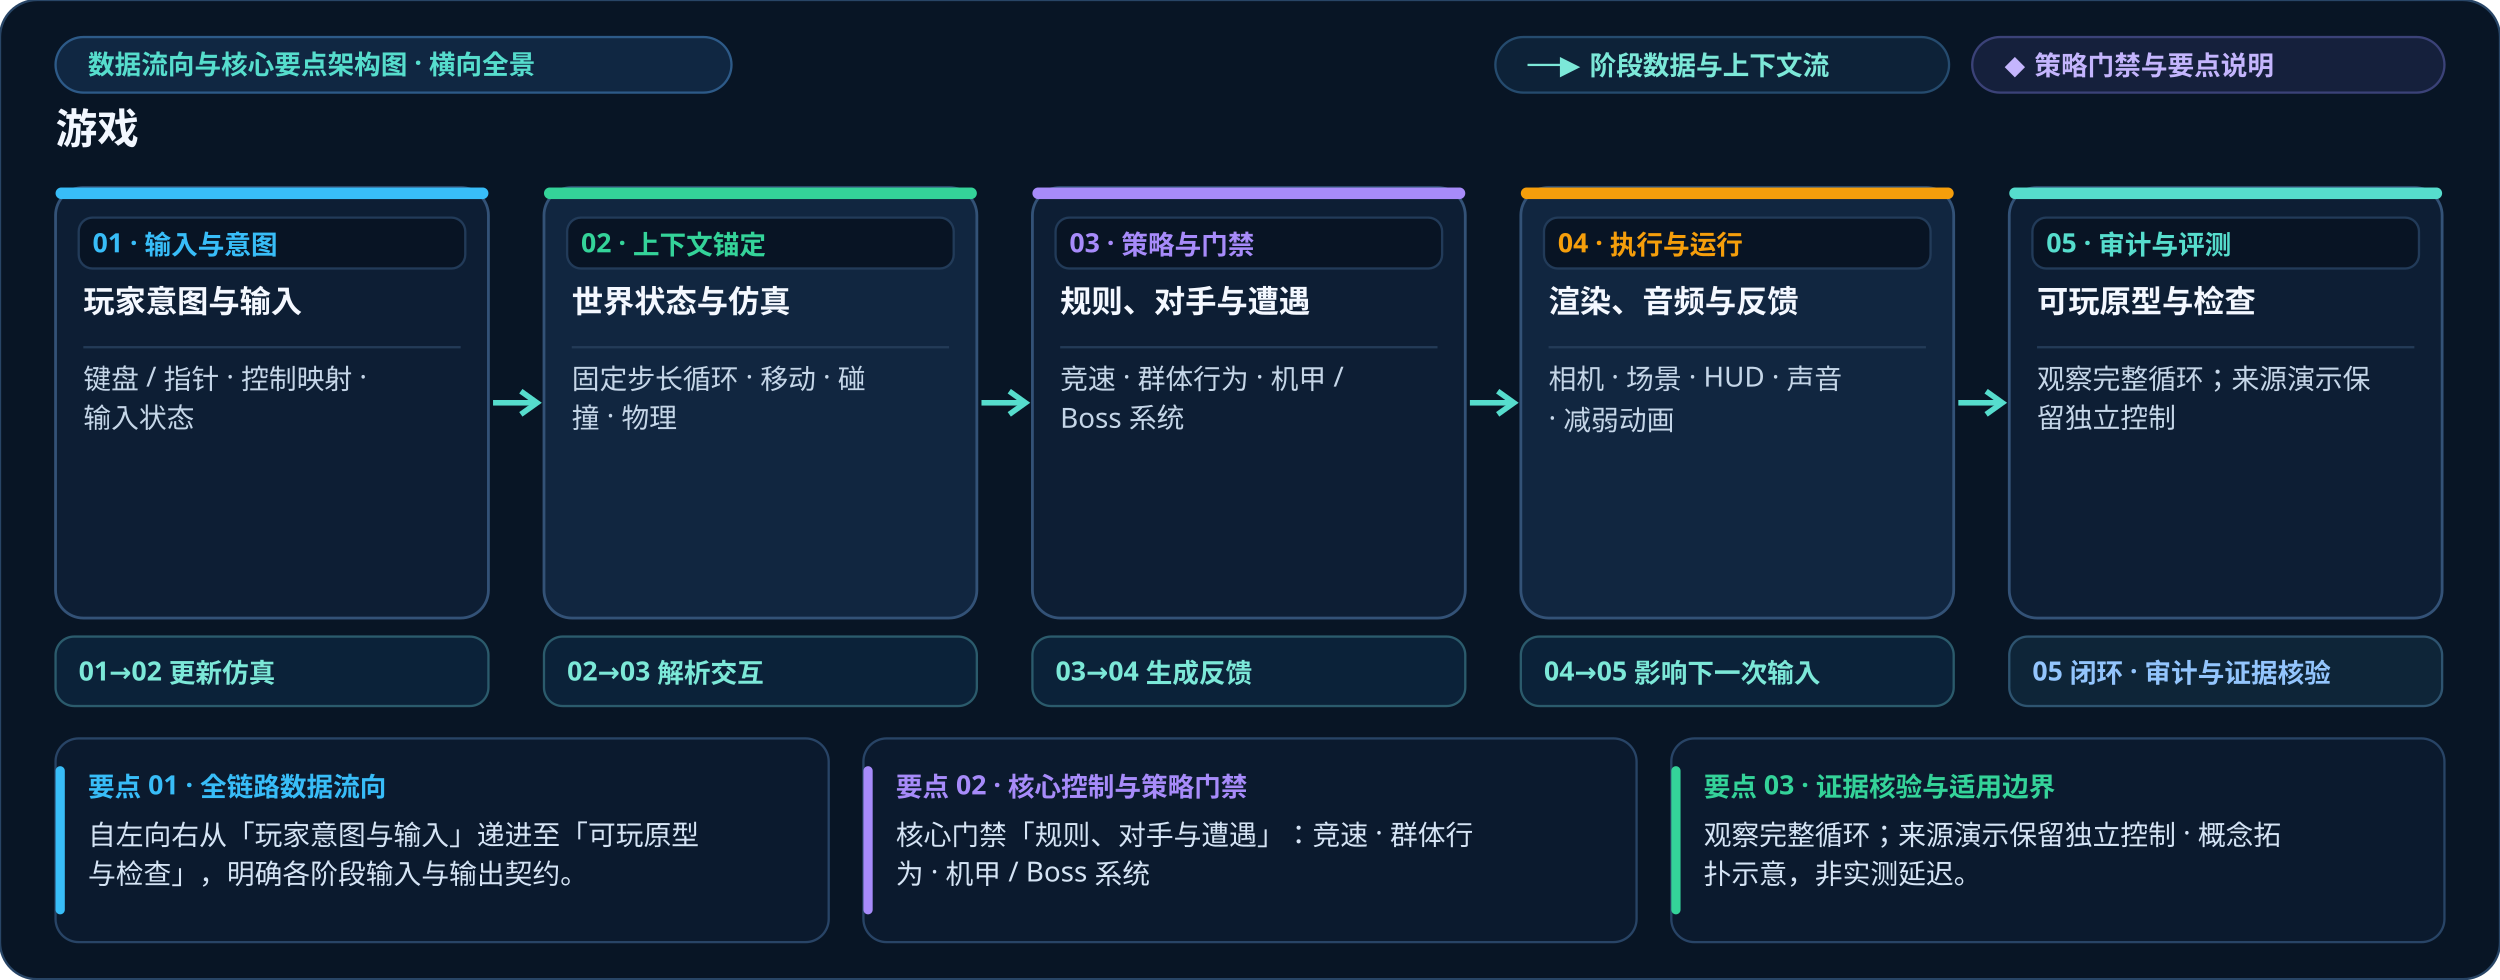
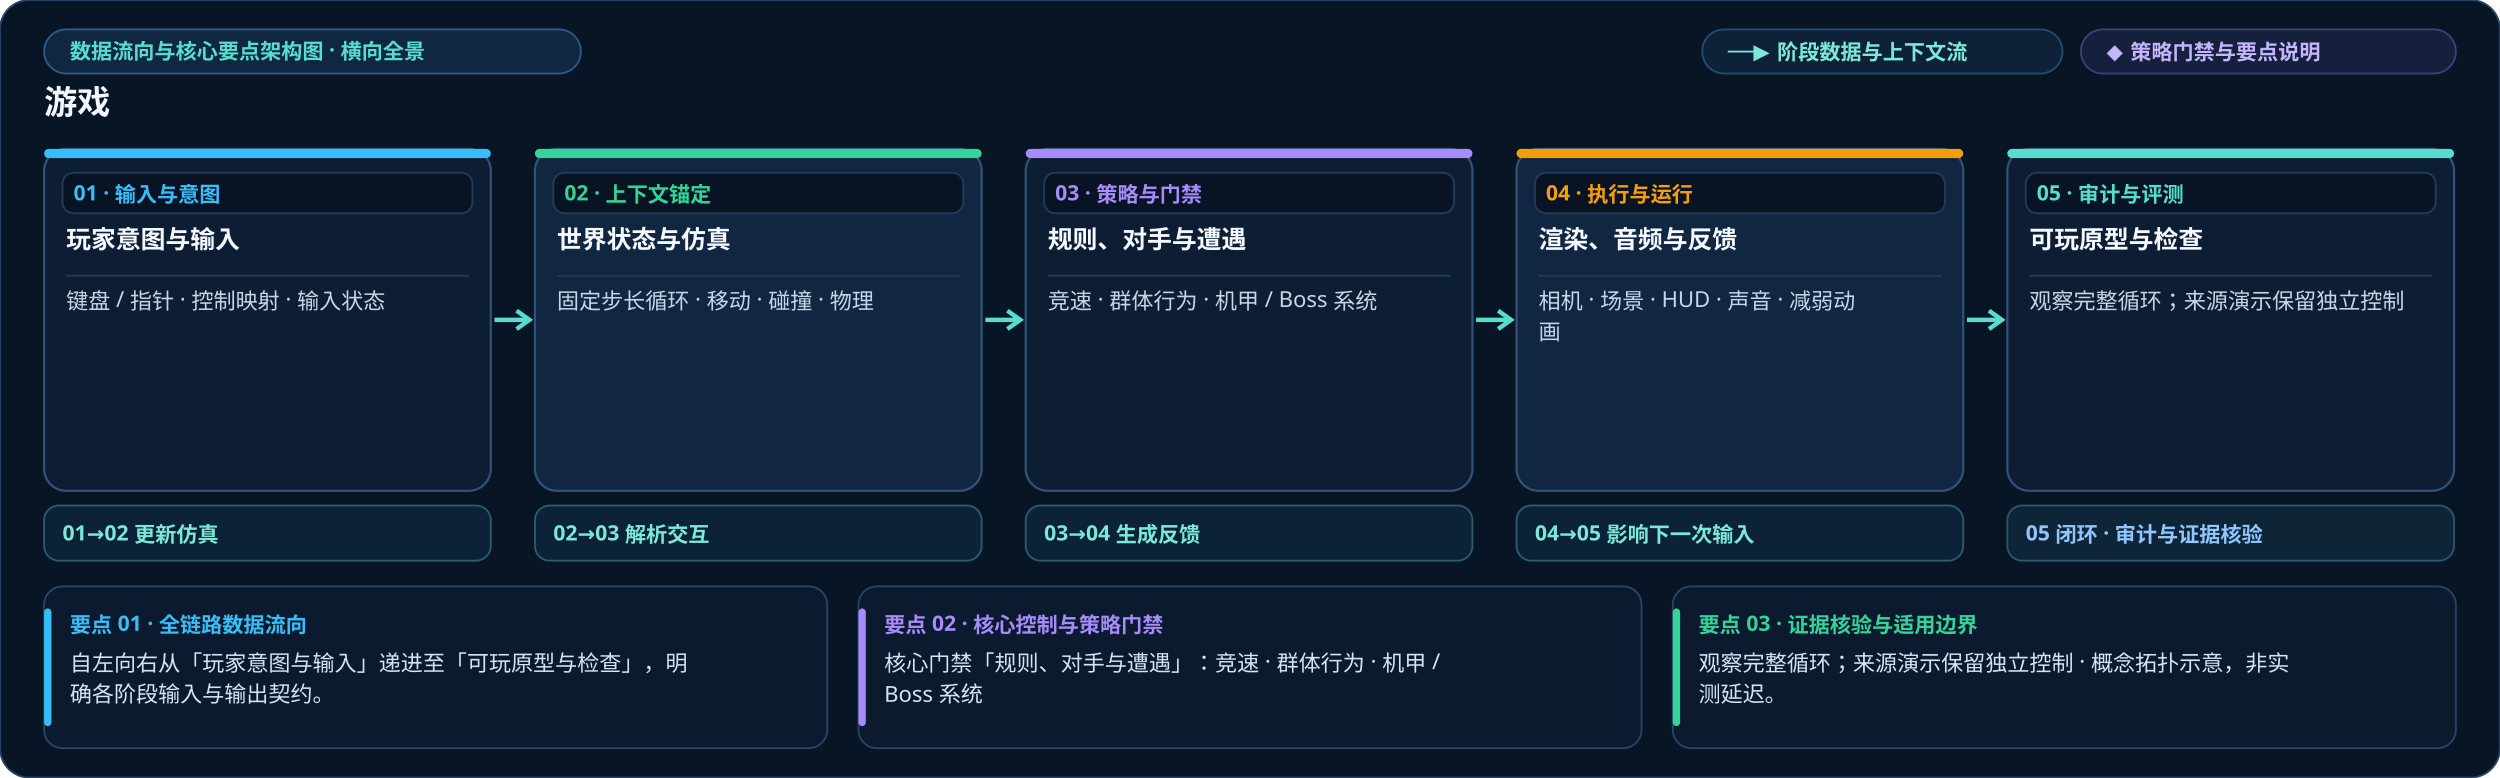
- <svg xmlns="http://www.w3.org/2000/svg" lang="zh-CN" class="knowledge-graph-wide" role="img" aria-labelledby="knowledge-1468dba212d6-title knowledge-1468dba212d6-desc" viewBox="0 0 1080 423" width="1080" style="width:100%;height:auto;max-width:1080px;margin:0 auto;font-family:system-ui,sans-serif">
-   <rect width="1080" height="423" rx="16" fill="#081525" stroke="#284566" />
+ <svg xmlns="http://www.w3.org/2000/svg" lang="zh-CN" class="knowledge-graph-wide" role="img" aria-labelledby="knowledge-1468dba212d6-title knowledge-1468dba212d6-desc" viewBox="0 0 1360 423" width="1360" style="width:100%;height:auto;margin:0 auto;font-family:system-ui,sans-serif">
+   <rect width="1360" height="423" rx="16" fill="#081525" stroke="#284566" />
  <rect x="24" y="16" width="292" height="24" rx="12" fill="#102742" stroke="#2d5a88" />
  <text x="38" y="32" fill="#56ddcd" font-size="11.5" font-weight="700">
    <tspan x="38" dy="0">数据流向与核心要点架构图 · 横向全景</tspan>
  </text>
-   <rect x="646" y="16" width="196" height="24" rx="12" fill="#0d2238" stroke="#254b6e" />
-   <text x="660" y="32" fill="#7ce8d8" font-size="11.5" font-weight="600">
-     <tspan x="660" dy="0">──▶ 阶段数据与上下文流</tspan>
+   <rect x="926" y="16" width="196" height="24" rx="12" fill="#0d2238" stroke="#254b6e" />
+   <text x="940" y="32" fill="#7ce8d8" font-size="11.5" font-weight="600">
+     <tspan x="940" dy="0">──▶ 阶段数据与上下文流</tspan>
  </text>
-   <rect x="852" y="16" width="204" height="24" rx="12" fill="#15203c" stroke="#3b4278" />
-   <text x="866" y="32" fill="#c4b5fd" font-size="11.5" font-weight="600">
-     <tspan x="866" dy="0">◆ 策略门禁与要点说明</tspan>
+   <rect x="1132" y="16" width="204" height="24" rx="12" fill="#15203c" stroke="#3b4278" />
+   <text x="1146" y="32" fill="#c4b5fd" font-size="11.5" font-weight="600">
+     <tspan x="1146" dy="0">◆ 策略门禁与要点说明</tspan>
  </text>
  <text x="24" y="62" fill="#f2f7ff" font-size="18" font-weight="700">
    <tspan x="24" dy="0">游戏</tspan>
  </text>
  <g data-concept="1">
-     <rect x="24" y="81" width="187" height="186" rx="12" fill="#0d1e34" stroke="#335277" stroke-width="1.2" />
-     <rect x="24" y="81" width="187" height="5" rx="2.5" fill="#38bdf8" />
-     <rect x="34" y="94" width="167" height="22" rx="6" fill="#081424" stroke="#223b59" />
+     <rect x="24" y="81" width="243" height="186" rx="12" fill="#0d1e34" stroke="#335277" stroke-width="1.2" />
+     <rect x="24" y="81" width="243" height="5" rx="2.5" fill="#38bdf8" />
+     <rect x="34" y="94" width="223" height="22" rx="6" fill="#081424" stroke="#223b59" />
    <text x="40" y="109" fill="#38bdf8" font-size="11.5" font-weight="700">
      <tspan x="40" dy="0">01 · 输入与意图</tspan>
    </text>
    <text x="36" y="135" fill="#f4f8ff" font-size="13.5" font-weight="700">
      <tspan x="36" dy="0">玩家意图与输入</tspan>
    </text>
-     <path d="M36 150 H199" stroke="#233b57" stroke-width="1" />
+     <path d="M36 150 H255" stroke="#233b57" stroke-width="1" />
    <text x="36" y="168" fill="#c5d6e8" font-size="12" font-weight="400">
-       <tspan x="36" dy="0">键盘 / 指针 · 控制映射 ·</tspan>
-       <tspan x="36" dy="16.8">输入状态</tspan>
+       <tspan x="36" dy="0">键盘 / 指针 · 控制映射 · 输入状态</tspan>
    </text>
  </g>
  <g data-relationship="更新仿真">
-     <path d="M213 174 H231" fill="none" stroke="#56ddcd" stroke-width="2.4" />
-     <path d="M225 169 L232 174 L225 179" fill="none" stroke="#56ddcd" stroke-width="2.4" />
-     <rect x="24" y="275" width="187" height="30" rx="8" fill="#0b2239" stroke="#2b5b6c" />
+     <path d="M269 174 H287" fill="none" stroke="#56ddcd" stroke-width="2.4" />
+     <path d="M281 169 L288 174 L281 179" fill="none" stroke="#56ddcd" stroke-width="2.4" />
+     <rect x="24" y="275" width="243" height="30" rx="8" fill="#0b2239" stroke="#2b5b6c" />
    <text x="34" y="294" fill="#7ce8d8" font-size="11.5" font-weight="600">
      <tspan x="34" dy="0">01→02 更新仿真</tspan>
    </text>
  </g>
  <g data-concept="2">
-     <rect x="235" y="81" width="187" height="186" rx="12" fill="#112640" stroke="#335277" stroke-width="1.2" />
-     <rect x="235" y="81" width="187" height="5" rx="2.5" fill="#34d399" />
-     <rect x="245" y="94" width="167" height="22" rx="6" fill="#081424" stroke="#223b59" />
-     <text x="251" y="109" fill="#34d399" font-size="11.5" font-weight="700">
-       <tspan x="251" dy="0">02 · 上下文锚定</tspan>
+     <rect x="291" y="81" width="243" height="186" rx="12" fill="#112640" stroke="#335277" stroke-width="1.2" />
+     <rect x="291" y="81" width="243" height="5" rx="2.5" fill="#34d399" />
+     <rect x="301" y="94" width="223" height="22" rx="6" fill="#081424" stroke="#223b59" />
+     <text x="307" y="109" fill="#34d399" font-size="11.5" font-weight="700">
+       <tspan x="307" dy="0">02 · 上下文锚定</tspan>
    </text>
-     <text x="247" y="135" fill="#f4f8ff" font-size="13.5" font-weight="700">
-       <tspan x="247" dy="0">世界状态与仿真</tspan>
+     <text x="303" y="135" fill="#f4f8ff" font-size="13.5" font-weight="700">
+       <tspan x="303" dy="0">世界状态与仿真</tspan>
    </text>
-     <path d="M247 150 H410" stroke="#233b57" stroke-width="1" />
-     <text x="247" y="168" fill="#c5d6e8" font-size="12" font-weight="400">
-       <tspan x="247" dy="0">固定步长循环 · 移动 · 碰</tspan>
-       <tspan x="247" dy="16.8">撞 · 物理</tspan>
+     <path d="M303 150 H522" stroke="#233b57" stroke-width="1" />
+     <text x="303" y="168" fill="#c5d6e8" font-size="12" font-weight="400">
+       <tspan x="303" dy="0">固定步长循环 · 移动 · 碰撞 · 物理</tspan>
    </text>
  </g>
  <g data-relationship="解析交互">
-     <path d="M424 174 H442" fill="none" stroke="#56ddcd" stroke-width="2.4" />
-     <path d="M436 169 L443 174 L436 179" fill="none" stroke="#56ddcd" stroke-width="2.4" />
-     <rect x="235" y="275" width="187" height="30" rx="8" fill="#0b2239" stroke="#2b5b6c" />
-     <text x="245" y="294" fill="#7ce8d8" font-size="11.5" font-weight="600">
-       <tspan x="245" dy="0">02→03 解析交互</tspan>
+     <path d="M536 174 H554" fill="none" stroke="#56ddcd" stroke-width="2.4" />
+     <path d="M548 169 L555 174 L548 179" fill="none" stroke="#56ddcd" stroke-width="2.4" />
+     <rect x="291" y="275" width="243" height="30" rx="8" fill="#0b2239" stroke="#2b5b6c" />
+     <text x="301" y="294" fill="#7ce8d8" font-size="11.5" font-weight="600">
+       <tspan x="301" dy="0">02→03 解析交互</tspan>
    </text>
  </g>
  <g data-concept="3">
-     <rect x="446" y="81" width="187" height="186" rx="12" fill="#0d1e34" stroke="#335277" stroke-width="1.2" />
-     <rect x="446" y="81" width="187" height="5" rx="2.5" fill="#a78bfa" />
-     <rect x="456" y="94" width="167" height="22" rx="6" fill="#081424" stroke="#223b59" />
-     <text x="462" y="109" fill="#a78bfa" font-size="11.5" font-weight="700">
-       <tspan x="462" dy="0">03 · 策略与门禁</tspan>
+     <rect x="558" y="81" width="243" height="186" rx="12" fill="#0d1e34" stroke="#335277" stroke-width="1.2" />
+     <rect x="558" y="81" width="243" height="5" rx="2.5" fill="#a78bfa" />
+     <rect x="568" y="94" width="223" height="22" rx="6" fill="#081424" stroke="#223b59" />
+     <text x="574" y="109" fill="#a78bfa" font-size="11.5" font-weight="700">
+       <tspan x="574" dy="0">03 · 策略与门禁</tspan>
    </text>
-     <text x="458" y="135" fill="#f4f8ff" font-size="13.5" font-weight="700">
-       <tspan x="458" dy="0">规则、对手与遭遇</tspan>
+     <text x="570" y="135" fill="#f4f8ff" font-size="13.5" font-weight="700">
+       <tspan x="570" dy="0">规则、对手与遭遇</tspan>
    </text>
-     <path d="M458 150 H621" stroke="#233b57" stroke-width="1" />
-     <text x="458" y="168" fill="#c5d6e8" font-size="12" font-weight="400">
-       <tspan x="458" dy="0">竞速 · 群体行为 · 机甲 /</tspan>
-       <tspan x="458" dy="16.8">Boss 系统</tspan>
+     <path d="M570 150 H789" stroke="#233b57" stroke-width="1" />
+     <text x="570" y="168" fill="#c5d6e8" font-size="12" font-weight="400">
+       <tspan x="570" dy="0">竞速 · 群体行为 · 机甲 / Boss 系统</tspan>
    </text>
  </g>
  <g data-relationship="生成反馈">
-     <path d="M635 174 H653" fill="none" stroke="#56ddcd" stroke-width="2.4" />
-     <path d="M647 169 L654 174 L647 179" fill="none" stroke="#56ddcd" stroke-width="2.4" />
-     <rect x="446" y="275" width="187" height="30" rx="8" fill="#0b2239" stroke="#2b5b6c" />
-     <text x="456" y="294" fill="#7ce8d8" font-size="11.5" font-weight="600">
-       <tspan x="456" dy="0">03→04 生成反馈</tspan>
+     <path d="M803 174 H821" fill="none" stroke="#56ddcd" stroke-width="2.4" />
+     <path d="M815 169 L822 174 L815 179" fill="none" stroke="#56ddcd" stroke-width="2.4" />
+     <rect x="558" y="275" width="243" height="30" rx="8" fill="#0b2239" stroke="#2b5b6c" />
+     <text x="568" y="294" fill="#7ce8d8" font-size="11.5" font-weight="600">
+       <tspan x="568" dy="0">03→04 生成反馈</tspan>
    </text>
  </g>
  <g data-concept="4">
-     <rect x="657" y="81" width="187" height="186" rx="12" fill="#112640" stroke="#335277" stroke-width="1.2" />
-     <rect x="657" y="81" width="187" height="5" rx="2.5" fill="#f59e0b" />
-     <rect x="667" y="94" width="167" height="22" rx="6" fill="#081424" stroke="#223b59" />
-     <text x="673" y="109" fill="#f59e0b" font-size="11.5" font-weight="700">
-       <tspan x="673" dy="0">04 · 执行与运行</tspan>
+     <rect x="825" y="81" width="243" height="186" rx="12" fill="#112640" stroke="#335277" stroke-width="1.2" />
+     <rect x="825" y="81" width="243" height="5" rx="2.5" fill="#f59e0b" />
+     <rect x="835" y="94" width="223" height="22" rx="6" fill="#081424" stroke="#223b59" />
+     <text x="841" y="109" fill="#f59e0b" font-size="11.5" font-weight="700">
+       <tspan x="841" dy="0">04 · 执行与运行</tspan>
    </text>
-     <text x="669" y="135" fill="#f4f8ff" font-size="13.5" font-weight="700">
-       <tspan x="669" dy="0">渲染、音频与反馈</tspan>
+     <text x="837" y="135" fill="#f4f8ff" font-size="13.5" font-weight="700">
+       <tspan x="837" dy="0">渲染、音频与反馈</tspan>
    </text>
-     <path d="M669 150 H832" stroke="#233b57" stroke-width="1" />
-     <text x="669" y="168" fill="#c5d6e8" font-size="12" font-weight="400">
-       <tspan x="669" dy="0">相机 · 场景 · HUD · 声音</tspan>
-       <tspan x="669" dy="16.8">· 减弱动画</tspan>
+     <path d="M837 150 H1056" stroke="#233b57" stroke-width="1" />
+     <text x="837" y="168" fill="#c5d6e8" font-size="12" font-weight="400">
+       <tspan x="837" dy="0">相机 · 场景 · HUD · 声音 · 减弱动</tspan>
+       <tspan x="837" dy="16.8">画</tspan>
    </text>
  </g>
  <g data-relationship="影响下一次输入">
-     <path d="M846 174 H864" fill="none" stroke="#56ddcd" stroke-width="2.4" />
-     <path d="M858 169 L865 174 L858 179" fill="none" stroke="#56ddcd" stroke-width="2.4" />
-     <rect x="657" y="275" width="187" height="30" rx="8" fill="#0b2239" stroke="#2b5b6c" />
-     <text x="667" y="294" fill="#7ce8d8" font-size="11.5" font-weight="600">
-       <tspan x="667" dy="0">04→05 影响下一次输入</tspan>
+     <path d="M1070 174 H1088" fill="none" stroke="#56ddcd" stroke-width="2.4" />
+     <path d="M1082 169 L1089 174 L1082 179" fill="none" stroke="#56ddcd" stroke-width="2.4" />
+     <rect x="825" y="275" width="243" height="30" rx="8" fill="#0b2239" stroke="#2b5b6c" />
+     <text x="835" y="294" fill="#7ce8d8" font-size="11.5" font-weight="600">
+       <tspan x="835" dy="0">04→05 影响下一次输入</tspan>
    </text>
  </g>
  <g data-concept="5">
-     <rect x="868" y="81" width="187" height="186" rx="12" fill="#0d1e34" stroke="#335277" stroke-width="1.2" />
-     <rect x="868" y="81" width="187" height="5" rx="2.5" fill="#56ddcd" />
-     <rect x="878" y="94" width="167" height="22" rx="6" fill="#081424" stroke="#223b59" />
-     <text x="884" y="109" fill="#56ddcd" font-size="11.5" font-weight="700">
-       <tspan x="884" dy="0">05 · 审计与评测</tspan>
+     <rect x="1092" y="81" width="243" height="186" rx="12" fill="#0d1e34" stroke="#335277" stroke-width="1.2" />
+     <rect x="1092" y="81" width="243" height="5" rx="2.5" fill="#56ddcd" />
+     <rect x="1102" y="94" width="223" height="22" rx="6" fill="#081424" stroke="#223b59" />
+     <text x="1108" y="109" fill="#56ddcd" font-size="11.5" font-weight="700">
+       <tspan x="1108" dy="0">05 · 审计与评测</tspan>
    </text>
-     <text x="880" y="135" fill="#f4f8ff" font-size="13.5" font-weight="700">
-       <tspan x="880" dy="0">可玩原型与检查</tspan>
+     <text x="1104" y="135" fill="#f4f8ff" font-size="13.5" font-weight="700">
+       <tspan x="1104" dy="0">可玩原型与检查</tspan>
    </text>
-     <path d="M880 150 H1043" stroke="#233b57" stroke-width="1" />
-     <text x="880" y="168" fill="#c5d6e8" font-size="12" font-weight="400">
-       <tspan x="880" dy="0">观察完整循环；来源演示保</tspan>
-       <tspan x="880" dy="16.8">留独立控制</tspan>
+     <path d="M1104 150 H1323" stroke="#233b57" stroke-width="1" />
+     <text x="1104" y="168" fill="#c5d6e8" font-size="12" font-weight="400">
+       <tspan x="1104" dy="0">观察完整循环；来源演示保留独立控制</tspan>
    </text>
  </g>
-   <rect x="868" y="275" width="187" height="30" rx="8" fill="#0e2538" stroke="#2e5470" />
-   <text x="878" y="294" fill="#93c5fd" font-size="11.5" font-weight="600">
-     <tspan x="878" dy="0">05 闭环 · 审计与证据核验</tspan>
+   <rect x="1092" y="275" width="243" height="30" rx="8" fill="#0e2538" stroke="#2e5470" />
+   <text x="1102" y="294" fill="#93c5fd" font-size="11.5" font-weight="600">
+     <tspan x="1102" dy="0">05 闭环 · 审计与证据核验</tspan>
  </text>
  <g data-takeaway="1">
-     <rect x="24" y="319" width="334" height="88" rx="10" fill="#0b1a2e" stroke="#284466" />
+     <rect x="24" y="319" width="426" height="88" rx="10" fill="#0b1a2e" stroke="#284466" />
    <rect x="24" y="331" width="4" height="64" rx="2" fill="#38bdf8" />
    <text x="38" y="344" fill="#38bdf8" font-size="11.5" font-weight="700">
      <tspan x="38" dy="0">要点 01 · 全链路数据流向</tspan>
    </text>
    <text x="38" y="365" fill="#d5e4f5" font-size="12" font-weight="400">
-       <tspan x="38" dy="0">自左向右从「玩家意图与输入」递进至「可玩原型</tspan>
-       <tspan x="38" dy="16.8">与检查」，明确各阶段输入与输出契约。</tspan>
+       <tspan x="38" dy="0">自左向右从「玩家意图与输入」递进至「可玩原型与检查」，明</tspan>
+       <tspan x="38" dy="16.8">确各阶段输入与输出契约。</tspan>
    </text>
  </g>
  <g data-takeaway="2">
-     <rect x="373" y="319" width="334" height="88" rx="10" fill="#0b1a2e" stroke="#284466" />
-     <rect x="373" y="331" width="4" height="64" rx="2" fill="#a78bfa" />
-     <text x="387" y="344" fill="#a78bfa" font-size="11.5" font-weight="700">
-       <tspan x="387" dy="0">要点 02 · 核心控制与策略门禁</tspan>
+     <rect x="467" y="319" width="426" height="88" rx="10" fill="#0b1a2e" stroke="#284466" />
+     <rect x="467" y="331" width="4" height="64" rx="2" fill="#a78bfa" />
+     <text x="481" y="344" fill="#a78bfa" font-size="11.5" font-weight="700">
+       <tspan x="481" dy="0">要点 02 · 核心控制与策略门禁</tspan>
    </text>
-     <text x="387" y="365" fill="#d5e4f5" font-size="12" font-weight="400">
-       <tspan x="387" dy="0">核心门禁「规则、对手与遭遇」：竞速 · 群体行</tspan>
-       <tspan x="387" dy="16.8">为 · 机甲 / Boss 系统</tspan>
+     <text x="481" y="365" fill="#d5e4f5" font-size="12" font-weight="400">
+       <tspan x="481" dy="0">核心门禁「规则、对手与遭遇」：竞速 · 群体行为 · 机甲 /</tspan>
+       <tspan x="481" dy="16.8">Boss 系统</tspan>
    </text>
  </g>
  <g data-takeaway="3">
-     <rect x="722" y="319" width="334" height="88" rx="10" fill="#0b1a2e" stroke="#284466" />
-     <rect x="722" y="331" width="4" height="64" rx="2" fill="#34d399" />
-     <text x="736" y="344" fill="#34d399" font-size="11.5" font-weight="700">
-       <tspan x="736" dy="0">要点 03 · 证据核验与适用边界</tspan>
+     <rect x="910" y="319" width="426" height="88" rx="10" fill="#0b1a2e" stroke="#284466" />
+     <rect x="910" y="331" width="4" height="64" rx="2" fill="#34d399" />
+     <text x="924" y="344" fill="#34d399" font-size="11.5" font-weight="700">
+       <tspan x="924" dy="0">要点 03 · 证据核验与适用边界</tspan>
    </text>
-     <text x="736" y="365" fill="#d5e4f5" font-size="12" font-weight="400">
-       <tspan x="736" dy="0">观察完整循环；来源演示保留独立控制 · 概念拓</tspan>
-       <tspan x="736" dy="16.8">扑示意，非实测延迟。</tspan>
+     <text x="924" y="365" fill="#d5e4f5" font-size="12" font-weight="400">
+       <tspan x="924" dy="0">观察完整循环；来源演示保留独立控制 · 概念拓扑示意，非实</tspan>
+       <tspan x="924" dy="16.8">测延迟。</tspan>
    </text>
  </g>
</svg>
